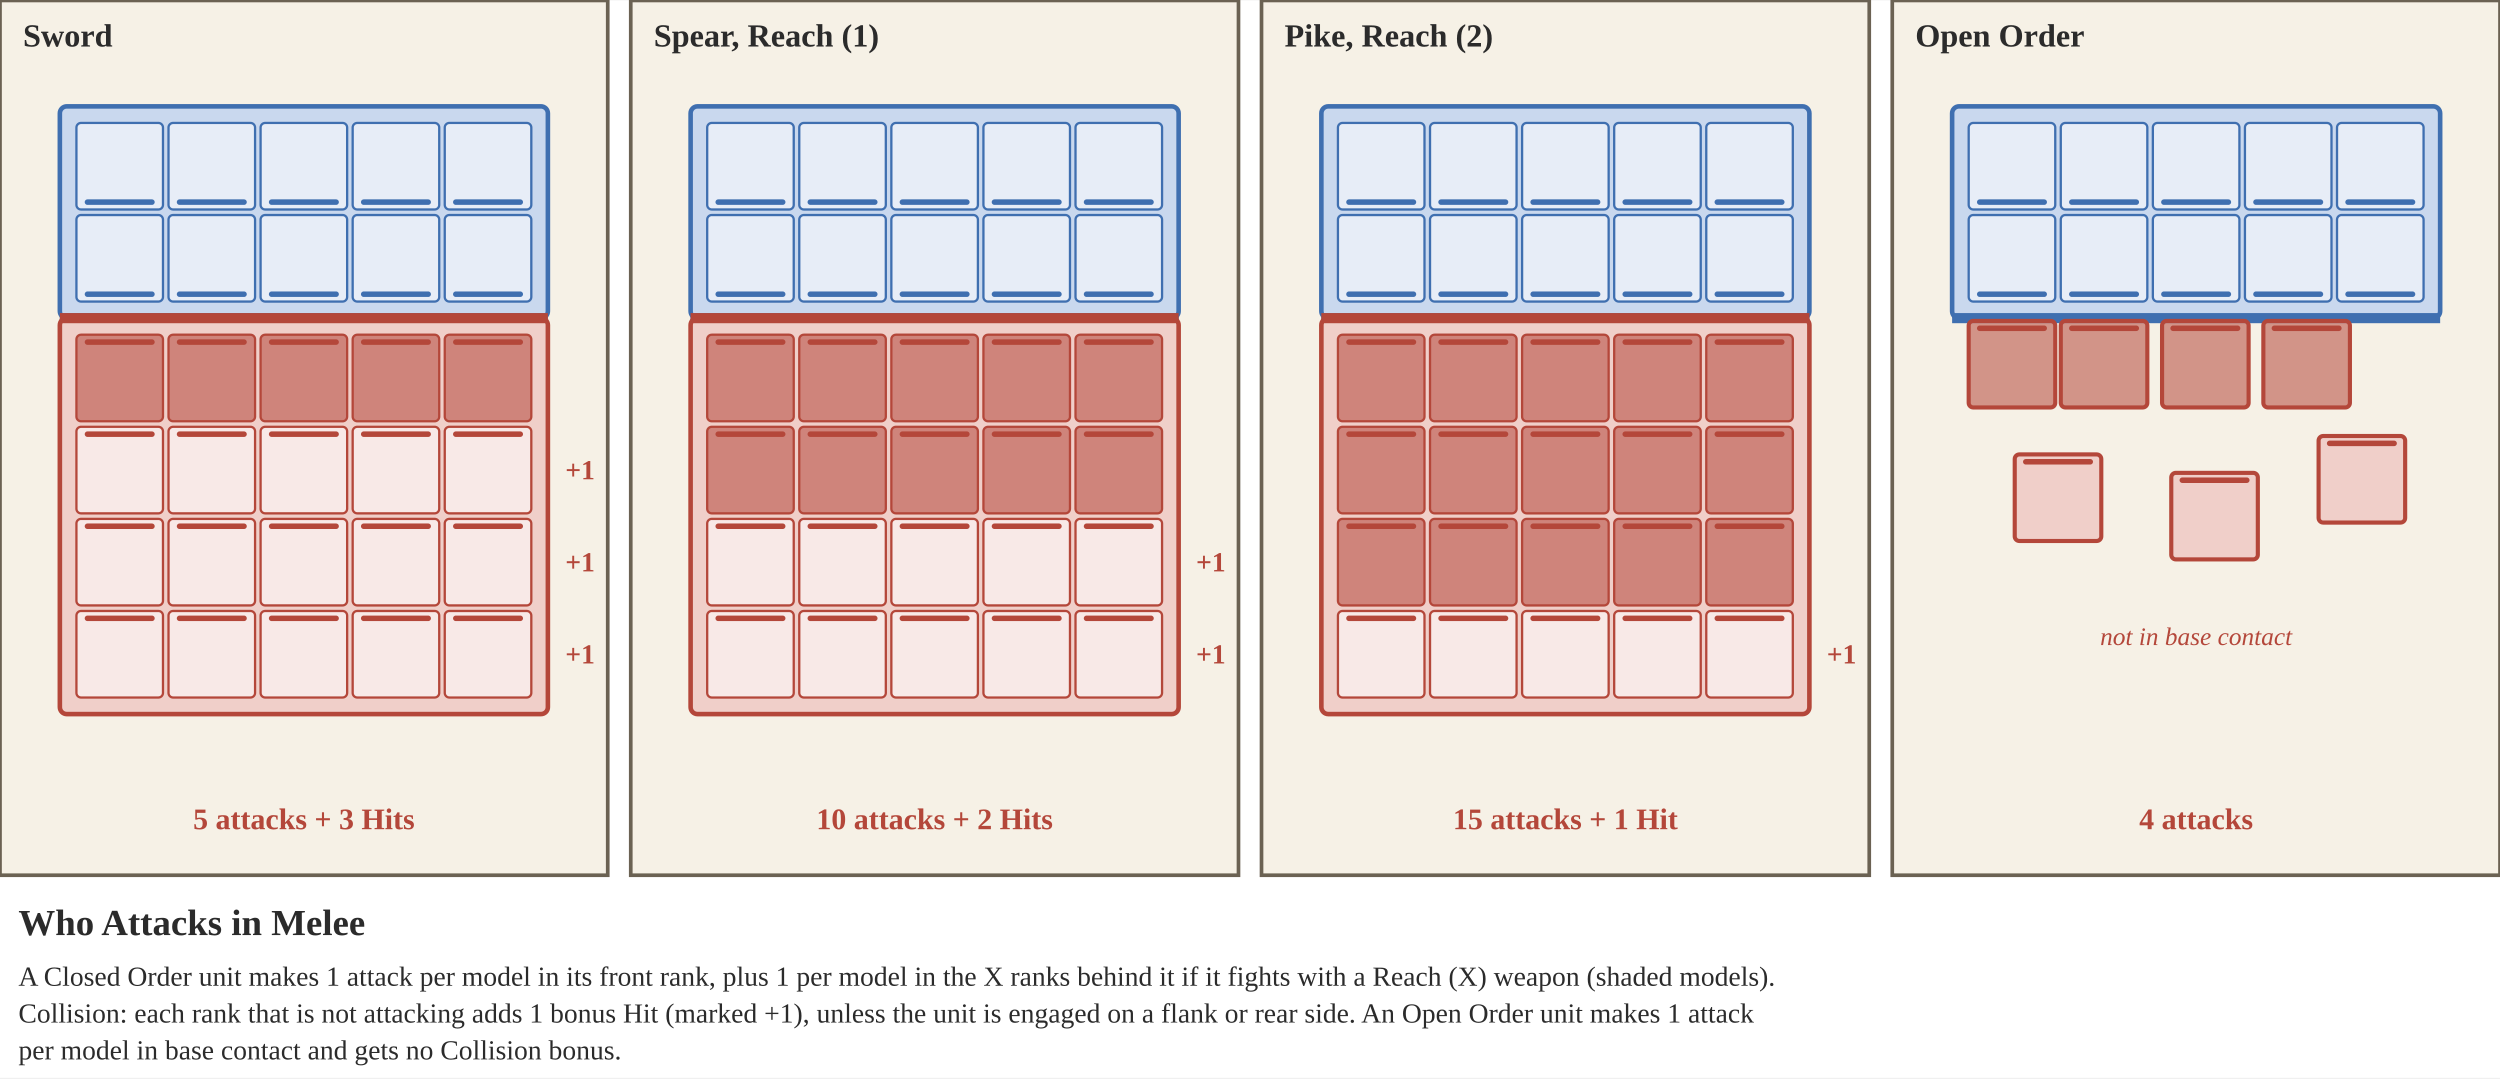
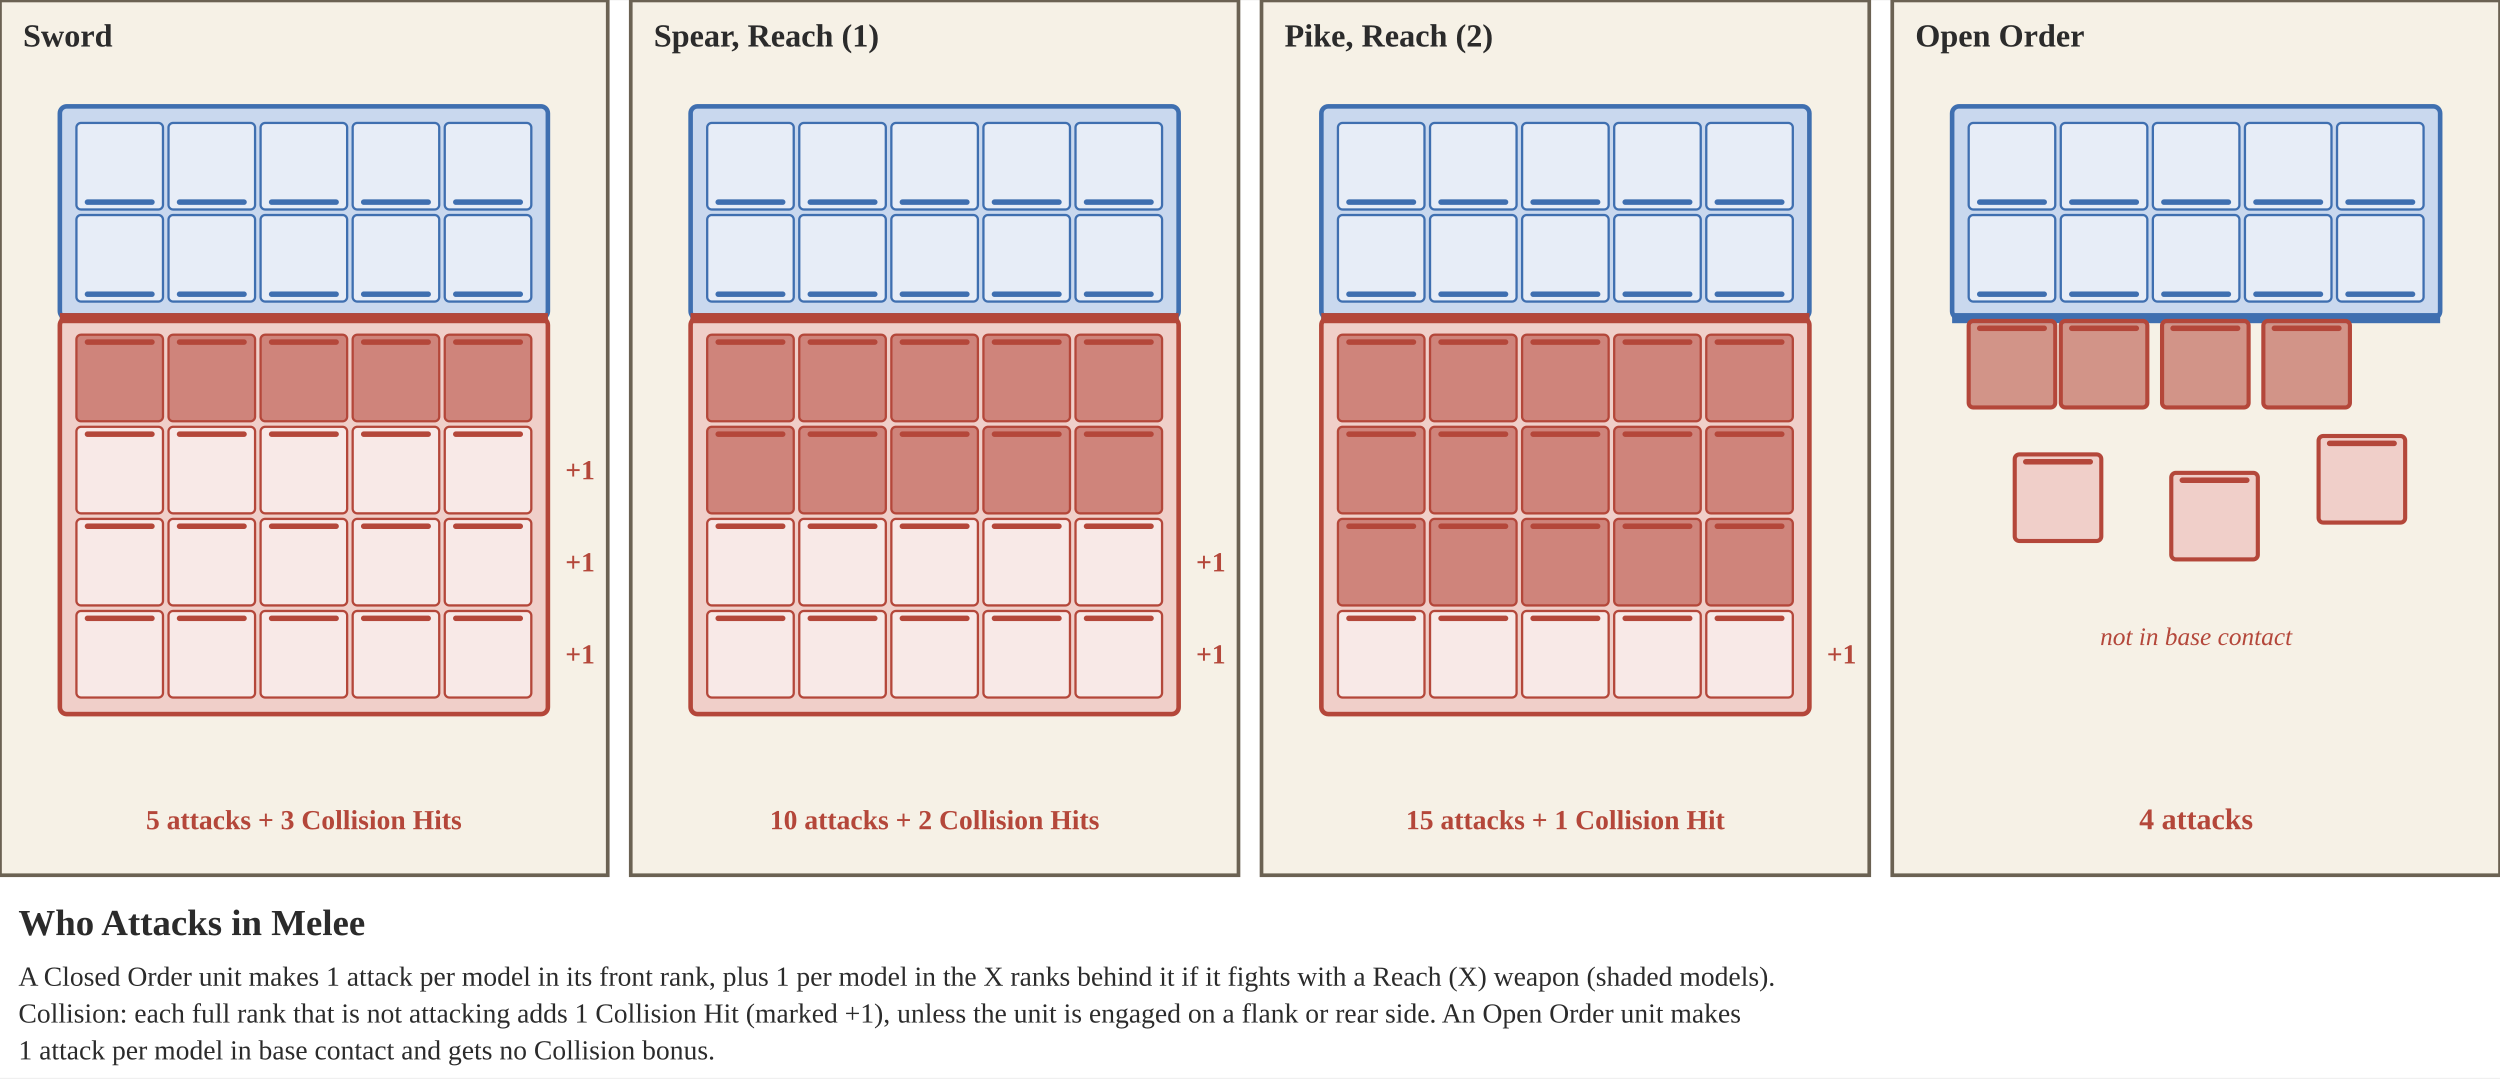
<svg xmlns="http://www.w3.org/2000/svg" viewBox="0 0 543 234" width="1303" height="562" font-family="Georgia, 'Times New Roman', serif">
  <defs />
  <rect width="543" height="234" fill="#fff" />
  <rect x="0" y="0" width="132" height="190" fill="#f6f1e6" stroke="#6b6253" stroke-width="0.8" />
  <text x="5.0" y="10.0" font-size="7" fill="#2b2b2b" text-anchor="start" font-weight="bold">Sword</text>
  <g transform="translate(66.0,46.0) rotate(180.0)">
    <rect x="-53.0" y="-23.0" width="106" height="46" rx="1.5" fill="#c9d8ee" stroke="#3f6fb0" stroke-width="1" />
    <rect x="-49.4" y="-19.4" width="18.8" height="18.8" rx="1" fill="#fff" fill-opacity="0.55" stroke="#3f6fb0" stroke-width="0.5" />
    <line x1="-47.0" y1="-17.8" x2="-33.0" y2="-17.8" stroke="#3f6fb0" stroke-width="1.2" stroke-linecap="round" />
    <rect x="-29.4" y="-19.4" width="18.8" height="18.8" rx="1" fill="#fff" fill-opacity="0.55" stroke="#3f6fb0" stroke-width="0.5" />
    <line x1="-27.0" y1="-17.8" x2="-13.0" y2="-17.8" stroke="#3f6fb0" stroke-width="1.2" stroke-linecap="round" />
    <rect x="-9.4" y="-19.4" width="18.8" height="18.8" rx="1" fill="#fff" fill-opacity="0.55" stroke="#3f6fb0" stroke-width="0.5" />
    <line x1="-7.0" y1="-17.8" x2="7.0" y2="-17.8" stroke="#3f6fb0" stroke-width="1.2" stroke-linecap="round" />
    <rect x="10.6" y="-19.4" width="18.8" height="18.8" rx="1" fill="#fff" fill-opacity="0.55" stroke="#3f6fb0" stroke-width="0.5" />
    <line x1="13.0" y1="-17.8" x2="27.0" y2="-17.8" stroke="#3f6fb0" stroke-width="1.2" stroke-linecap="round" />
    <rect x="30.6" y="-19.4" width="18.8" height="18.8" rx="1" fill="#fff" fill-opacity="0.55" stroke="#3f6fb0" stroke-width="0.5" />
    <line x1="33.0" y1="-17.8" x2="47.0" y2="-17.8" stroke="#3f6fb0" stroke-width="1.2" stroke-linecap="round" />
    <rect x="-49.4" y="0.6" width="18.8" height="18.8" rx="1" fill="#fff" fill-opacity="0.55" stroke="#3f6fb0" stroke-width="0.5" />
    <line x1="-47.0" y1="2.2" x2="-33.0" y2="2.2" stroke="#3f6fb0" stroke-width="1.2" stroke-linecap="round" />
    <rect x="-29.4" y="0.6" width="18.8" height="18.8" rx="1" fill="#fff" fill-opacity="0.55" stroke="#3f6fb0" stroke-width="0.5" />
    <line x1="-27.0" y1="2.2" x2="-13.0" y2="2.2" stroke="#3f6fb0" stroke-width="1.2" stroke-linecap="round" />
    <rect x="-9.4" y="0.6" width="18.8" height="18.8" rx="1" fill="#fff" fill-opacity="0.55" stroke="#3f6fb0" stroke-width="0.5" />
    <line x1="-7.0" y1="2.2" x2="7.0" y2="2.2" stroke="#3f6fb0" stroke-width="1.2" stroke-linecap="round" />
    <rect x="10.6" y="0.6" width="18.8" height="18.8" rx="1" fill="#fff" fill-opacity="0.55" stroke="#3f6fb0" stroke-width="0.5" />
    <line x1="13.0" y1="2.2" x2="27.0" y2="2.2" stroke="#3f6fb0" stroke-width="1.2" stroke-linecap="round" />
    <rect x="30.6" y="0.6" width="18.8" height="18.8" rx="1" fill="#fff" fill-opacity="0.55" stroke="#3f6fb0" stroke-width="0.5" />
    <line x1="33.0" y1="2.2" x2="47.0" y2="2.2" stroke="#3f6fb0" stroke-width="1.2" stroke-linecap="round" />
    <line x1="-53.0" y1="-23.0" x2="53.0" y2="-23.0" stroke="#3f6fb0" stroke-width="2.2" />
  </g>
  <g transform="translate(66.0,112.0) rotate(0.0)">
    <rect x="-53.0" y="-43.0" width="106" height="86" rx="1.5" fill="#f0cfc9" stroke="#b4473a" stroke-width="1" />
    <rect x="-49.4" y="-39.4" width="18.8" height="18.8" rx="1" fill="#b4473a" fill-opacity="0.55" stroke="#b4473a" stroke-width="0.5" />
    <line x1="-47.0" y1="-37.8" x2="-33.0" y2="-37.8" stroke="#b4473a" stroke-width="1.2" stroke-linecap="round" />
    <rect x="-29.4" y="-39.4" width="18.8" height="18.8" rx="1" fill="#b4473a" fill-opacity="0.55" stroke="#b4473a" stroke-width="0.5" />
    <line x1="-27.0" y1="-37.8" x2="-13.0" y2="-37.8" stroke="#b4473a" stroke-width="1.2" stroke-linecap="round" />
    <rect x="-9.4" y="-39.4" width="18.8" height="18.8" rx="1" fill="#b4473a" fill-opacity="0.55" stroke="#b4473a" stroke-width="0.5" />
    <line x1="-7.0" y1="-37.8" x2="7.0" y2="-37.8" stroke="#b4473a" stroke-width="1.2" stroke-linecap="round" />
    <rect x="10.6" y="-39.4" width="18.8" height="18.8" rx="1" fill="#b4473a" fill-opacity="0.55" stroke="#b4473a" stroke-width="0.5" />
    <line x1="13.0" y1="-37.8" x2="27.0" y2="-37.8" stroke="#b4473a" stroke-width="1.2" stroke-linecap="round" />
    <rect x="30.6" y="-39.4" width="18.8" height="18.8" rx="1" fill="#b4473a" fill-opacity="0.55" stroke="#b4473a" stroke-width="0.5" />
    <line x1="33.0" y1="-37.8" x2="47.0" y2="-37.8" stroke="#b4473a" stroke-width="1.2" stroke-linecap="round" />
    <rect x="-49.4" y="-19.4" width="18.8" height="18.8" rx="1" fill="#fff" fill-opacity="0.55" stroke="#b4473a" stroke-width="0.5" />
    <line x1="-47.0" y1="-17.8" x2="-33.0" y2="-17.8" stroke="#b4473a" stroke-width="1.2" stroke-linecap="round" />
    <rect x="-29.4" y="-19.4" width="18.8" height="18.8" rx="1" fill="#fff" fill-opacity="0.55" stroke="#b4473a" stroke-width="0.5" />
    <line x1="-27.0" y1="-17.8" x2="-13.0" y2="-17.8" stroke="#b4473a" stroke-width="1.2" stroke-linecap="round" />
    <rect x="-9.4" y="-19.4" width="18.8" height="18.8" rx="1" fill="#fff" fill-opacity="0.55" stroke="#b4473a" stroke-width="0.5" />
    <line x1="-7.0" y1="-17.8" x2="7.0" y2="-17.8" stroke="#b4473a" stroke-width="1.2" stroke-linecap="round" />
    <rect x="10.6" y="-19.4" width="18.8" height="18.8" rx="1" fill="#fff" fill-opacity="0.55" stroke="#b4473a" stroke-width="0.5" />
    <line x1="13.0" y1="-17.8" x2="27.0" y2="-17.8" stroke="#b4473a" stroke-width="1.2" stroke-linecap="round" />
    <rect x="30.6" y="-19.4" width="18.8" height="18.8" rx="1" fill="#fff" fill-opacity="0.55" stroke="#b4473a" stroke-width="0.5" />
    <line x1="33.0" y1="-17.8" x2="47.0" y2="-17.8" stroke="#b4473a" stroke-width="1.2" stroke-linecap="round" />
    <rect x="-49.4" y="0.6" width="18.8" height="18.8" rx="1" fill="#fff" fill-opacity="0.55" stroke="#b4473a" stroke-width="0.5" />
    <line x1="-47.0" y1="2.2" x2="-33.0" y2="2.2" stroke="#b4473a" stroke-width="1.2" stroke-linecap="round" />
    <rect x="-29.4" y="0.6" width="18.8" height="18.8" rx="1" fill="#fff" fill-opacity="0.55" stroke="#b4473a" stroke-width="0.5" />
    <line x1="-27.0" y1="2.2" x2="-13.0" y2="2.2" stroke="#b4473a" stroke-width="1.2" stroke-linecap="round" />
    <rect x="-9.4" y="0.6" width="18.8" height="18.8" rx="1" fill="#fff" fill-opacity="0.55" stroke="#b4473a" stroke-width="0.5" />
    <line x1="-7.0" y1="2.2" x2="7.0" y2="2.2" stroke="#b4473a" stroke-width="1.2" stroke-linecap="round" />
    <rect x="10.6" y="0.6" width="18.8" height="18.8" rx="1" fill="#fff" fill-opacity="0.55" stroke="#b4473a" stroke-width="0.5" />
    <line x1="13.0" y1="2.2" x2="27.0" y2="2.2" stroke="#b4473a" stroke-width="1.2" stroke-linecap="round" />
    <rect x="30.6" y="0.6" width="18.8" height="18.8" rx="1" fill="#fff" fill-opacity="0.55" stroke="#b4473a" stroke-width="0.5" />
    <line x1="33.0" y1="2.2" x2="47.0" y2="2.2" stroke="#b4473a" stroke-width="1.2" stroke-linecap="round" />
    <rect x="-49.4" y="20.6" width="18.8" height="18.8" rx="1" fill="#fff" fill-opacity="0.55" stroke="#b4473a" stroke-width="0.5" />
    <line x1="-47.0" y1="22.2" x2="-33.0" y2="22.2" stroke="#b4473a" stroke-width="1.2" stroke-linecap="round" />
    <rect x="-29.4" y="20.6" width="18.8" height="18.8" rx="1" fill="#fff" fill-opacity="0.55" stroke="#b4473a" stroke-width="0.5" />
    <line x1="-27.0" y1="22.2" x2="-13.0" y2="22.2" stroke="#b4473a" stroke-width="1.2" stroke-linecap="round" />
    <rect x="-9.4" y="20.6" width="18.8" height="18.8" rx="1" fill="#fff" fill-opacity="0.55" stroke="#b4473a" stroke-width="0.5" />
    <line x1="-7.0" y1="22.2" x2="7.0" y2="22.2" stroke="#b4473a" stroke-width="1.2" stroke-linecap="round" />
    <rect x="10.6" y="20.6" width="18.8" height="18.8" rx="1" fill="#fff" fill-opacity="0.55" stroke="#b4473a" stroke-width="0.5" />
    <line x1="13.0" y1="22.2" x2="27.0" y2="22.2" stroke="#b4473a" stroke-width="1.2" stroke-linecap="round" />
    <rect x="30.6" y="20.6" width="18.8" height="18.8" rx="1" fill="#fff" fill-opacity="0.55" stroke="#b4473a" stroke-width="0.5" />
    <line x1="33.0" y1="22.2" x2="47.0" y2="22.2" stroke="#b4473a" stroke-width="1.2" stroke-linecap="round" />
    <line x1="-53.0" y1="-43.0" x2="53.0" y2="-43.0" stroke="#b4473a" stroke-width="2.2" />
  </g>
  <text x="126.0" y="104.0" font-size="6" fill="#b4473a" text-anchor="middle" font-weight="bold">+1</text>
  <text x="126.0" y="124.0" font-size="6" fill="#b4473a" text-anchor="middle" font-weight="bold">+1</text>
  <text x="126.0" y="144.0" font-size="6" fill="#b4473a" text-anchor="middle" font-weight="bold">+1</text>
-   <text x="66.0" y="180.0" font-size="6.5" fill="#b4473a" text-anchor="middle" font-weight="bold">5 attacks + 3 Hits</text>
+   <text x="66.0" y="180.0" font-size="6" fill="#b4473a" text-anchor="middle" font-weight="bold">5 attacks + 3 Collision Hits</text>
  <rect x="137" y="0" width="132" height="190" fill="#f6f1e6" stroke="#6b6253" stroke-width="0.8" />
  <text x="142.0" y="10.0" font-size="7" fill="#2b2b2b" text-anchor="start" font-weight="bold">Spear, Reach (1)</text>
  <g transform="translate(203.0,46.0) rotate(180.0)">
    <rect x="-53.0" y="-23.0" width="106" height="46" rx="1.5" fill="#c9d8ee" stroke="#3f6fb0" stroke-width="1" />
    <rect x="-49.4" y="-19.4" width="18.8" height="18.8" rx="1" fill="#fff" fill-opacity="0.55" stroke="#3f6fb0" stroke-width="0.5" />
    <line x1="-47.0" y1="-17.8" x2="-33.0" y2="-17.8" stroke="#3f6fb0" stroke-width="1.2" stroke-linecap="round" />
    <rect x="-29.4" y="-19.4" width="18.8" height="18.8" rx="1" fill="#fff" fill-opacity="0.55" stroke="#3f6fb0" stroke-width="0.5" />
    <line x1="-27.0" y1="-17.8" x2="-13.0" y2="-17.8" stroke="#3f6fb0" stroke-width="1.2" stroke-linecap="round" />
    <rect x="-9.4" y="-19.4" width="18.8" height="18.8" rx="1" fill="#fff" fill-opacity="0.55" stroke="#3f6fb0" stroke-width="0.5" />
    <line x1="-7.0" y1="-17.8" x2="7.0" y2="-17.8" stroke="#3f6fb0" stroke-width="1.2" stroke-linecap="round" />
    <rect x="10.6" y="-19.4" width="18.8" height="18.8" rx="1" fill="#fff" fill-opacity="0.55" stroke="#3f6fb0" stroke-width="0.5" />
    <line x1="13.0" y1="-17.8" x2="27.0" y2="-17.8" stroke="#3f6fb0" stroke-width="1.2" stroke-linecap="round" />
    <rect x="30.6" y="-19.4" width="18.8" height="18.8" rx="1" fill="#fff" fill-opacity="0.55" stroke="#3f6fb0" stroke-width="0.5" />
    <line x1="33.0" y1="-17.8" x2="47.0" y2="-17.8" stroke="#3f6fb0" stroke-width="1.2" stroke-linecap="round" />
    <rect x="-49.4" y="0.6" width="18.8" height="18.8" rx="1" fill="#fff" fill-opacity="0.55" stroke="#3f6fb0" stroke-width="0.5" />
    <line x1="-47.0" y1="2.2" x2="-33.0" y2="2.2" stroke="#3f6fb0" stroke-width="1.2" stroke-linecap="round" />
    <rect x="-29.4" y="0.6" width="18.8" height="18.8" rx="1" fill="#fff" fill-opacity="0.55" stroke="#3f6fb0" stroke-width="0.5" />
    <line x1="-27.0" y1="2.2" x2="-13.0" y2="2.2" stroke="#3f6fb0" stroke-width="1.2" stroke-linecap="round" />
    <rect x="-9.4" y="0.6" width="18.8" height="18.8" rx="1" fill="#fff" fill-opacity="0.55" stroke="#3f6fb0" stroke-width="0.5" />
    <line x1="-7.0" y1="2.2" x2="7.0" y2="2.2" stroke="#3f6fb0" stroke-width="1.2" stroke-linecap="round" />
    <rect x="10.6" y="0.6" width="18.8" height="18.8" rx="1" fill="#fff" fill-opacity="0.55" stroke="#3f6fb0" stroke-width="0.5" />
    <line x1="13.0" y1="2.2" x2="27.0" y2="2.2" stroke="#3f6fb0" stroke-width="1.2" stroke-linecap="round" />
    <rect x="30.6" y="0.6" width="18.8" height="18.8" rx="1" fill="#fff" fill-opacity="0.55" stroke="#3f6fb0" stroke-width="0.5" />
    <line x1="33.0" y1="2.2" x2="47.0" y2="2.2" stroke="#3f6fb0" stroke-width="1.2" stroke-linecap="round" />
    <line x1="-53.0" y1="-23.0" x2="53.0" y2="-23.0" stroke="#3f6fb0" stroke-width="2.2" />
  </g>
  <g transform="translate(203.0,112.0) rotate(0.0)">
    <rect x="-53.0" y="-43.0" width="106" height="86" rx="1.5" fill="#f0cfc9" stroke="#b4473a" stroke-width="1" />
    <rect x="-49.4" y="-39.4" width="18.8" height="18.8" rx="1" fill="#b4473a" fill-opacity="0.55" stroke="#b4473a" stroke-width="0.5" />
    <line x1="-47.0" y1="-37.8" x2="-33.0" y2="-37.8" stroke="#b4473a" stroke-width="1.2" stroke-linecap="round" />
    <rect x="-29.4" y="-39.4" width="18.8" height="18.8" rx="1" fill="#b4473a" fill-opacity="0.55" stroke="#b4473a" stroke-width="0.5" />
    <line x1="-27.0" y1="-37.8" x2="-13.0" y2="-37.8" stroke="#b4473a" stroke-width="1.2" stroke-linecap="round" />
    <rect x="-9.4" y="-39.4" width="18.8" height="18.8" rx="1" fill="#b4473a" fill-opacity="0.55" stroke="#b4473a" stroke-width="0.5" />
    <line x1="-7.0" y1="-37.8" x2="7.0" y2="-37.8" stroke="#b4473a" stroke-width="1.2" stroke-linecap="round" />
    <rect x="10.6" y="-39.4" width="18.8" height="18.8" rx="1" fill="#b4473a" fill-opacity="0.55" stroke="#b4473a" stroke-width="0.5" />
    <line x1="13.0" y1="-37.8" x2="27.0" y2="-37.8" stroke="#b4473a" stroke-width="1.2" stroke-linecap="round" />
    <rect x="30.6" y="-39.4" width="18.8" height="18.8" rx="1" fill="#b4473a" fill-opacity="0.55" stroke="#b4473a" stroke-width="0.5" />
    <line x1="33.0" y1="-37.8" x2="47.0" y2="-37.8" stroke="#b4473a" stroke-width="1.2" stroke-linecap="round" />
    <rect x="-49.4" y="-19.4" width="18.8" height="18.8" rx="1" fill="#b4473a" fill-opacity="0.55" stroke="#b4473a" stroke-width="0.5" />
    <line x1="-47.0" y1="-17.8" x2="-33.0" y2="-17.8" stroke="#b4473a" stroke-width="1.2" stroke-linecap="round" />
    <rect x="-29.4" y="-19.4" width="18.8" height="18.8" rx="1" fill="#b4473a" fill-opacity="0.55" stroke="#b4473a" stroke-width="0.5" />
    <line x1="-27.0" y1="-17.8" x2="-13.0" y2="-17.8" stroke="#b4473a" stroke-width="1.2" stroke-linecap="round" />
    <rect x="-9.4" y="-19.4" width="18.8" height="18.8" rx="1" fill="#b4473a" fill-opacity="0.55" stroke="#b4473a" stroke-width="0.5" />
    <line x1="-7.0" y1="-17.8" x2="7.0" y2="-17.8" stroke="#b4473a" stroke-width="1.2" stroke-linecap="round" />
    <rect x="10.6" y="-19.4" width="18.8" height="18.8" rx="1" fill="#b4473a" fill-opacity="0.55" stroke="#b4473a" stroke-width="0.5" />
    <line x1="13.0" y1="-17.8" x2="27.0" y2="-17.8" stroke="#b4473a" stroke-width="1.2" stroke-linecap="round" />
    <rect x="30.6" y="-19.4" width="18.8" height="18.8" rx="1" fill="#b4473a" fill-opacity="0.55" stroke="#b4473a" stroke-width="0.5" />
    <line x1="33.0" y1="-17.8" x2="47.0" y2="-17.8" stroke="#b4473a" stroke-width="1.2" stroke-linecap="round" />
    <rect x="-49.4" y="0.6" width="18.8" height="18.8" rx="1" fill="#fff" fill-opacity="0.55" stroke="#b4473a" stroke-width="0.5" />
    <line x1="-47.0" y1="2.2" x2="-33.0" y2="2.2" stroke="#b4473a" stroke-width="1.2" stroke-linecap="round" />
    <rect x="-29.4" y="0.6" width="18.8" height="18.8" rx="1" fill="#fff" fill-opacity="0.55" stroke="#b4473a" stroke-width="0.5" />
    <line x1="-27.0" y1="2.2" x2="-13.0" y2="2.2" stroke="#b4473a" stroke-width="1.2" stroke-linecap="round" />
    <rect x="-9.4" y="0.6" width="18.8" height="18.8" rx="1" fill="#fff" fill-opacity="0.55" stroke="#b4473a" stroke-width="0.5" />
    <line x1="-7.0" y1="2.2" x2="7.0" y2="2.2" stroke="#b4473a" stroke-width="1.2" stroke-linecap="round" />
    <rect x="10.6" y="0.6" width="18.8" height="18.8" rx="1" fill="#fff" fill-opacity="0.55" stroke="#b4473a" stroke-width="0.5" />
    <line x1="13.0" y1="2.2" x2="27.0" y2="2.2" stroke="#b4473a" stroke-width="1.2" stroke-linecap="round" />
    <rect x="30.6" y="0.6" width="18.8" height="18.8" rx="1" fill="#fff" fill-opacity="0.55" stroke="#b4473a" stroke-width="0.5" />
    <line x1="33.0" y1="2.2" x2="47.0" y2="2.2" stroke="#b4473a" stroke-width="1.2" stroke-linecap="round" />
    <rect x="-49.4" y="20.6" width="18.8" height="18.8" rx="1" fill="#fff" fill-opacity="0.55" stroke="#b4473a" stroke-width="0.5" />
    <line x1="-47.0" y1="22.2" x2="-33.0" y2="22.2" stroke="#b4473a" stroke-width="1.2" stroke-linecap="round" />
    <rect x="-29.4" y="20.6" width="18.8" height="18.8" rx="1" fill="#fff" fill-opacity="0.55" stroke="#b4473a" stroke-width="0.5" />
    <line x1="-27.0" y1="22.2" x2="-13.0" y2="22.2" stroke="#b4473a" stroke-width="1.2" stroke-linecap="round" />
    <rect x="-9.4" y="20.6" width="18.8" height="18.8" rx="1" fill="#fff" fill-opacity="0.55" stroke="#b4473a" stroke-width="0.5" />
    <line x1="-7.0" y1="22.2" x2="7.0" y2="22.2" stroke="#b4473a" stroke-width="1.2" stroke-linecap="round" />
    <rect x="10.6" y="20.6" width="18.8" height="18.8" rx="1" fill="#fff" fill-opacity="0.55" stroke="#b4473a" stroke-width="0.5" />
    <line x1="13.0" y1="22.2" x2="27.0" y2="22.2" stroke="#b4473a" stroke-width="1.2" stroke-linecap="round" />
    <rect x="30.6" y="20.6" width="18.8" height="18.8" rx="1" fill="#fff" fill-opacity="0.55" stroke="#b4473a" stroke-width="0.5" />
    <line x1="33.0" y1="22.2" x2="47.0" y2="22.2" stroke="#b4473a" stroke-width="1.2" stroke-linecap="round" />
    <line x1="-53.0" y1="-43.0" x2="53.0" y2="-43.0" stroke="#b4473a" stroke-width="2.2" />
  </g>
  <text x="263.0" y="124.0" font-size="6" fill="#b4473a" text-anchor="middle" font-weight="bold">+1</text>
  <text x="263.0" y="144.0" font-size="6" fill="#b4473a" text-anchor="middle" font-weight="bold">+1</text>
-   <text x="203.0" y="180.0" font-size="6.5" fill="#b4473a" text-anchor="middle" font-weight="bold">10 attacks + 2 Hits</text>
+   <text x="203.0" y="180.0" font-size="6" fill="#b4473a" text-anchor="middle" font-weight="bold">10 attacks + 2 Collision Hits</text>
  <rect x="274" y="0" width="132" height="190" fill="#f6f1e6" stroke="#6b6253" stroke-width="0.8" />
  <text x="279.0" y="10.0" font-size="7" fill="#2b2b2b" text-anchor="start" font-weight="bold">Pike, Reach (2)</text>
  <g transform="translate(340.0,46.0) rotate(180.0)">
    <rect x="-53.0" y="-23.0" width="106" height="46" rx="1.5" fill="#c9d8ee" stroke="#3f6fb0" stroke-width="1" />
    <rect x="-49.4" y="-19.4" width="18.8" height="18.8" rx="1" fill="#fff" fill-opacity="0.55" stroke="#3f6fb0" stroke-width="0.5" />
    <line x1="-47.0" y1="-17.8" x2="-33.0" y2="-17.8" stroke="#3f6fb0" stroke-width="1.2" stroke-linecap="round" />
    <rect x="-29.4" y="-19.4" width="18.8" height="18.8" rx="1" fill="#fff" fill-opacity="0.55" stroke="#3f6fb0" stroke-width="0.5" />
    <line x1="-27.0" y1="-17.8" x2="-13.0" y2="-17.8" stroke="#3f6fb0" stroke-width="1.2" stroke-linecap="round" />
    <rect x="-9.4" y="-19.4" width="18.8" height="18.8" rx="1" fill="#fff" fill-opacity="0.55" stroke="#3f6fb0" stroke-width="0.5" />
    <line x1="-7.0" y1="-17.8" x2="7.0" y2="-17.8" stroke="#3f6fb0" stroke-width="1.2" stroke-linecap="round" />
    <rect x="10.6" y="-19.4" width="18.8" height="18.8" rx="1" fill="#fff" fill-opacity="0.55" stroke="#3f6fb0" stroke-width="0.5" />
    <line x1="13.0" y1="-17.8" x2="27.0" y2="-17.8" stroke="#3f6fb0" stroke-width="1.2" stroke-linecap="round" />
    <rect x="30.6" y="-19.4" width="18.8" height="18.8" rx="1" fill="#fff" fill-opacity="0.55" stroke="#3f6fb0" stroke-width="0.5" />
    <line x1="33.0" y1="-17.8" x2="47.0" y2="-17.8" stroke="#3f6fb0" stroke-width="1.2" stroke-linecap="round" />
    <rect x="-49.4" y="0.6" width="18.8" height="18.8" rx="1" fill="#fff" fill-opacity="0.55" stroke="#3f6fb0" stroke-width="0.5" />
    <line x1="-47.0" y1="2.2" x2="-33.0" y2="2.2" stroke="#3f6fb0" stroke-width="1.2" stroke-linecap="round" />
    <rect x="-29.4" y="0.6" width="18.8" height="18.8" rx="1" fill="#fff" fill-opacity="0.55" stroke="#3f6fb0" stroke-width="0.5" />
    <line x1="-27.0" y1="2.2" x2="-13.0" y2="2.2" stroke="#3f6fb0" stroke-width="1.2" stroke-linecap="round" />
    <rect x="-9.4" y="0.6" width="18.8" height="18.8" rx="1" fill="#fff" fill-opacity="0.55" stroke="#3f6fb0" stroke-width="0.5" />
    <line x1="-7.0" y1="2.2" x2="7.0" y2="2.2" stroke="#3f6fb0" stroke-width="1.2" stroke-linecap="round" />
    <rect x="10.6" y="0.6" width="18.8" height="18.8" rx="1" fill="#fff" fill-opacity="0.55" stroke="#3f6fb0" stroke-width="0.5" />
    <line x1="13.0" y1="2.2" x2="27.0" y2="2.2" stroke="#3f6fb0" stroke-width="1.2" stroke-linecap="round" />
    <rect x="30.6" y="0.6" width="18.8" height="18.8" rx="1" fill="#fff" fill-opacity="0.55" stroke="#3f6fb0" stroke-width="0.5" />
    <line x1="33.0" y1="2.2" x2="47.0" y2="2.2" stroke="#3f6fb0" stroke-width="1.2" stroke-linecap="round" />
    <line x1="-53.0" y1="-23.0" x2="53.0" y2="-23.0" stroke="#3f6fb0" stroke-width="2.2" />
  </g>
  <g transform="translate(340.0,112.0) rotate(0.0)">
    <rect x="-53.0" y="-43.0" width="106" height="86" rx="1.5" fill="#f0cfc9" stroke="#b4473a" stroke-width="1" />
    <rect x="-49.4" y="-39.4" width="18.8" height="18.8" rx="1" fill="#b4473a" fill-opacity="0.55" stroke="#b4473a" stroke-width="0.5" />
    <line x1="-47.0" y1="-37.8" x2="-33.0" y2="-37.8" stroke="#b4473a" stroke-width="1.2" stroke-linecap="round" />
    <rect x="-29.4" y="-39.4" width="18.8" height="18.8" rx="1" fill="#b4473a" fill-opacity="0.55" stroke="#b4473a" stroke-width="0.5" />
    <line x1="-27.0" y1="-37.8" x2="-13.0" y2="-37.8" stroke="#b4473a" stroke-width="1.2" stroke-linecap="round" />
    <rect x="-9.4" y="-39.4" width="18.8" height="18.8" rx="1" fill="#b4473a" fill-opacity="0.55" stroke="#b4473a" stroke-width="0.5" />
    <line x1="-7.0" y1="-37.8" x2="7.0" y2="-37.8" stroke="#b4473a" stroke-width="1.2" stroke-linecap="round" />
    <rect x="10.6" y="-39.4" width="18.8" height="18.8" rx="1" fill="#b4473a" fill-opacity="0.55" stroke="#b4473a" stroke-width="0.5" />
    <line x1="13.0" y1="-37.8" x2="27.0" y2="-37.8" stroke="#b4473a" stroke-width="1.2" stroke-linecap="round" />
    <rect x="30.6" y="-39.4" width="18.8" height="18.8" rx="1" fill="#b4473a" fill-opacity="0.55" stroke="#b4473a" stroke-width="0.5" />
    <line x1="33.0" y1="-37.8" x2="47.0" y2="-37.8" stroke="#b4473a" stroke-width="1.2" stroke-linecap="round" />
    <rect x="-49.4" y="-19.4" width="18.8" height="18.8" rx="1" fill="#b4473a" fill-opacity="0.55" stroke="#b4473a" stroke-width="0.5" />
    <line x1="-47.0" y1="-17.8" x2="-33.0" y2="-17.8" stroke="#b4473a" stroke-width="1.2" stroke-linecap="round" />
    <rect x="-29.4" y="-19.4" width="18.8" height="18.8" rx="1" fill="#b4473a" fill-opacity="0.55" stroke="#b4473a" stroke-width="0.5" />
    <line x1="-27.0" y1="-17.8" x2="-13.0" y2="-17.8" stroke="#b4473a" stroke-width="1.2" stroke-linecap="round" />
    <rect x="-9.4" y="-19.4" width="18.8" height="18.8" rx="1" fill="#b4473a" fill-opacity="0.55" stroke="#b4473a" stroke-width="0.5" />
    <line x1="-7.0" y1="-17.8" x2="7.0" y2="-17.8" stroke="#b4473a" stroke-width="1.2" stroke-linecap="round" />
    <rect x="10.6" y="-19.4" width="18.8" height="18.8" rx="1" fill="#b4473a" fill-opacity="0.55" stroke="#b4473a" stroke-width="0.5" />
    <line x1="13.0" y1="-17.8" x2="27.0" y2="-17.8" stroke="#b4473a" stroke-width="1.2" stroke-linecap="round" />
    <rect x="30.6" y="-19.4" width="18.8" height="18.8" rx="1" fill="#b4473a" fill-opacity="0.55" stroke="#b4473a" stroke-width="0.5" />
    <line x1="33.0" y1="-17.8" x2="47.0" y2="-17.8" stroke="#b4473a" stroke-width="1.2" stroke-linecap="round" />
    <rect x="-49.4" y="0.6" width="18.8" height="18.8" rx="1" fill="#b4473a" fill-opacity="0.55" stroke="#b4473a" stroke-width="0.5" />
    <line x1="-47.0" y1="2.2" x2="-33.0" y2="2.2" stroke="#b4473a" stroke-width="1.2" stroke-linecap="round" />
    <rect x="-29.4" y="0.6" width="18.8" height="18.8" rx="1" fill="#b4473a" fill-opacity="0.55" stroke="#b4473a" stroke-width="0.5" />
    <line x1="-27.0" y1="2.2" x2="-13.0" y2="2.2" stroke="#b4473a" stroke-width="1.2" stroke-linecap="round" />
    <rect x="-9.4" y="0.6" width="18.8" height="18.8" rx="1" fill="#b4473a" fill-opacity="0.55" stroke="#b4473a" stroke-width="0.5" />
    <line x1="-7.0" y1="2.2" x2="7.0" y2="2.2" stroke="#b4473a" stroke-width="1.2" stroke-linecap="round" />
    <rect x="10.6" y="0.6" width="18.8" height="18.8" rx="1" fill="#b4473a" fill-opacity="0.55" stroke="#b4473a" stroke-width="0.5" />
    <line x1="13.0" y1="2.2" x2="27.0" y2="2.2" stroke="#b4473a" stroke-width="1.2" stroke-linecap="round" />
    <rect x="30.6" y="0.6" width="18.8" height="18.8" rx="1" fill="#b4473a" fill-opacity="0.55" stroke="#b4473a" stroke-width="0.5" />
    <line x1="33.0" y1="2.2" x2="47.0" y2="2.2" stroke="#b4473a" stroke-width="1.2" stroke-linecap="round" />
    <rect x="-49.4" y="20.6" width="18.8" height="18.8" rx="1" fill="#fff" fill-opacity="0.55" stroke="#b4473a" stroke-width="0.5" />
    <line x1="-47.0" y1="22.2" x2="-33.0" y2="22.2" stroke="#b4473a" stroke-width="1.2" stroke-linecap="round" />
    <rect x="-29.4" y="20.6" width="18.8" height="18.8" rx="1" fill="#fff" fill-opacity="0.55" stroke="#b4473a" stroke-width="0.5" />
    <line x1="-27.0" y1="22.2" x2="-13.0" y2="22.2" stroke="#b4473a" stroke-width="1.2" stroke-linecap="round" />
    <rect x="-9.4" y="20.6" width="18.8" height="18.8" rx="1" fill="#fff" fill-opacity="0.55" stroke="#b4473a" stroke-width="0.5" />
    <line x1="-7.0" y1="22.2" x2="7.0" y2="22.2" stroke="#b4473a" stroke-width="1.2" stroke-linecap="round" />
    <rect x="10.6" y="20.6" width="18.8" height="18.8" rx="1" fill="#fff" fill-opacity="0.55" stroke="#b4473a" stroke-width="0.5" />
    <line x1="13.0" y1="22.2" x2="27.0" y2="22.2" stroke="#b4473a" stroke-width="1.2" stroke-linecap="round" />
    <rect x="30.6" y="20.6" width="18.8" height="18.8" rx="1" fill="#fff" fill-opacity="0.55" stroke="#b4473a" stroke-width="0.5" />
    <line x1="33.0" y1="22.2" x2="47.0" y2="22.2" stroke="#b4473a" stroke-width="1.2" stroke-linecap="round" />
    <line x1="-53.0" y1="-43.0" x2="53.0" y2="-43.0" stroke="#b4473a" stroke-width="2.2" />
  </g>
  <text x="400.0" y="144.0" font-size="6" fill="#b4473a" text-anchor="middle" font-weight="bold">+1</text>
-   <text x="340.0" y="180.0" font-size="6.5" fill="#b4473a" text-anchor="middle" font-weight="bold">15 attacks + 1 Hit</text>
+   <text x="340.0" y="180.0" font-size="6" fill="#b4473a" text-anchor="middle" font-weight="bold">15 attacks + 1 Collision Hit</text>
  <rect x="411" y="0" width="132" height="190" fill="#f6f1e6" stroke="#6b6253" stroke-width="0.8" />
  <text x="416.0" y="10.0" font-size="7" fill="#2b2b2b" text-anchor="start" font-weight="bold">Open Order</text>
  <g transform="translate(477.0,46.0) rotate(180.0)">
    <rect x="-53.0" y="-23.0" width="106" height="46" rx="1.5" fill="#c9d8ee" stroke="#3f6fb0" stroke-width="1" />
    <rect x="-49.4" y="-19.4" width="18.8" height="18.8" rx="1" fill="#fff" fill-opacity="0.55" stroke="#3f6fb0" stroke-width="0.5" />
    <line x1="-47.0" y1="-17.8" x2="-33.0" y2="-17.8" stroke="#3f6fb0" stroke-width="1.2" stroke-linecap="round" />
    <rect x="-29.4" y="-19.4" width="18.8" height="18.8" rx="1" fill="#fff" fill-opacity="0.55" stroke="#3f6fb0" stroke-width="0.5" />
    <line x1="-27.0" y1="-17.8" x2="-13.0" y2="-17.8" stroke="#3f6fb0" stroke-width="1.2" stroke-linecap="round" />
    <rect x="-9.4" y="-19.4" width="18.8" height="18.8" rx="1" fill="#fff" fill-opacity="0.55" stroke="#3f6fb0" stroke-width="0.5" />
    <line x1="-7.0" y1="-17.8" x2="7.0" y2="-17.8" stroke="#3f6fb0" stroke-width="1.2" stroke-linecap="round" />
    <rect x="10.6" y="-19.4" width="18.8" height="18.8" rx="1" fill="#fff" fill-opacity="0.55" stroke="#3f6fb0" stroke-width="0.5" />
    <line x1="13.0" y1="-17.8" x2="27.0" y2="-17.8" stroke="#3f6fb0" stroke-width="1.2" stroke-linecap="round" />
    <rect x="30.6" y="-19.4" width="18.8" height="18.8" rx="1" fill="#fff" fill-opacity="0.55" stroke="#3f6fb0" stroke-width="0.5" />
    <line x1="33.0" y1="-17.8" x2="47.0" y2="-17.8" stroke="#3f6fb0" stroke-width="1.2" stroke-linecap="round" />
    <rect x="-49.4" y="0.6" width="18.8" height="18.8" rx="1" fill="#fff" fill-opacity="0.55" stroke="#3f6fb0" stroke-width="0.5" />
    <line x1="-47.0" y1="2.2" x2="-33.0" y2="2.2" stroke="#3f6fb0" stroke-width="1.2" stroke-linecap="round" />
    <rect x="-29.4" y="0.6" width="18.8" height="18.8" rx="1" fill="#fff" fill-opacity="0.55" stroke="#3f6fb0" stroke-width="0.5" />
    <line x1="-27.0" y1="2.2" x2="-13.0" y2="2.2" stroke="#3f6fb0" stroke-width="1.2" stroke-linecap="round" />
    <rect x="-9.4" y="0.6" width="18.8" height="18.8" rx="1" fill="#fff" fill-opacity="0.55" stroke="#3f6fb0" stroke-width="0.5" />
    <line x1="-7.0" y1="2.2" x2="7.0" y2="2.2" stroke="#3f6fb0" stroke-width="1.2" stroke-linecap="round" />
    <rect x="10.6" y="0.6" width="18.8" height="18.8" rx="1" fill="#fff" fill-opacity="0.55" stroke="#3f6fb0" stroke-width="0.5" />
    <line x1="13.0" y1="2.2" x2="27.0" y2="2.2" stroke="#3f6fb0" stroke-width="1.2" stroke-linecap="round" />
    <rect x="30.6" y="0.6" width="18.8" height="18.8" rx="1" fill="#fff" fill-opacity="0.55" stroke="#3f6fb0" stroke-width="0.5" />
    <line x1="33.0" y1="2.2" x2="47.0" y2="2.2" stroke="#3f6fb0" stroke-width="1.2" stroke-linecap="round" />
    <line x1="-53.0" y1="-23.0" x2="53.0" y2="-23.0" stroke="#3f6fb0" stroke-width="2.2" />
  </g>
  <g transform="translate(437.0,79.0) rotate(0.0)">
    <rect x="-9.4" y="-9.4" width="18.8" height="18.8" rx="1" fill="#b4473a" fill-opacity="0.55" stroke="#b4473a" stroke-width="0.9" />
    <line x1="-7.0" y1="-7.8" x2="7.0" y2="-7.8" stroke="#b4473a" stroke-width="1.2" stroke-linecap="round" />
  </g>
  <g transform="translate(457.0,79.0) rotate(0.0)">
    <rect x="-9.4" y="-9.4" width="18.8" height="18.8" rx="1" fill="#b4473a" fill-opacity="0.55" stroke="#b4473a" stroke-width="0.9" />
    <line x1="-7.0" y1="-7.8" x2="7.0" y2="-7.8" stroke="#b4473a" stroke-width="1.2" stroke-linecap="round" />
  </g>
  <g transform="translate(479.0,79.0) rotate(0.0)">
    <rect x="-9.4" y="-9.4" width="18.8" height="18.8" rx="1" fill="#b4473a" fill-opacity="0.55" stroke="#b4473a" stroke-width="0.9" />
    <line x1="-7.0" y1="-7.8" x2="7.0" y2="-7.8" stroke="#b4473a" stroke-width="1.2" stroke-linecap="round" />
  </g>
  <g transform="translate(501.0,79.0) rotate(0.0)">
    <rect x="-9.4" y="-9.4" width="18.8" height="18.8" rx="1" fill="#b4473a" fill-opacity="0.55" stroke="#b4473a" stroke-width="0.9" />
    <line x1="-7.0" y1="-7.8" x2="7.0" y2="-7.8" stroke="#b4473a" stroke-width="1.2" stroke-linecap="round" />
  </g>
  <g transform="translate(447.0,108.0) rotate(0.0)">
    <rect x="-9.4" y="-9.4" width="18.8" height="18.8" rx="1" fill="#f0cfc9" fill-opacity="1" stroke="#b4473a" stroke-width="0.9" />
    <line x1="-7.0" y1="-7.8" x2="7.0" y2="-7.8" stroke="#b4473a" stroke-width="1.2" stroke-linecap="round" />
  </g>
  <g transform="translate(481.0,112.0) rotate(0.0)">
    <rect x="-9.4" y="-9.4" width="18.8" height="18.8" rx="1" fill="#f0cfc9" fill-opacity="1" stroke="#b4473a" stroke-width="0.9" />
    <line x1="-7.0" y1="-7.8" x2="7.0" y2="-7.8" stroke="#b4473a" stroke-width="1.2" stroke-linecap="round" />
  </g>
  <g transform="translate(513.0,104.0) rotate(0.0)">
    <rect x="-9.4" y="-9.4" width="18.8" height="18.8" rx="1" fill="#f0cfc9" fill-opacity="1" stroke="#b4473a" stroke-width="0.9" />
    <line x1="-7.0" y1="-7.8" x2="7.0" y2="-7.8" stroke="#b4473a" stroke-width="1.2" stroke-linecap="round" />
  </g>
  <text x="477.0" y="180.0" font-size="6.5" fill="#b4473a" text-anchor="middle" font-weight="bold">4 attacks</text>
  <text x="477.0" y="140.0" font-size="5.5" fill="#b4473a" text-anchor="middle" font-style="italic">not in base contact</text>
  <text x="4" y="203" font-size="8" font-weight="bold" fill="#2b2b2b">Who Attacks in Melee</text>
  <text x="4" y="214" font-size="6" fill="#2b2b2b">A Closed Order unit makes 1 attack per model in its front rank, plus 1 per model in the X ranks behind it if it fights with a Reach (X) weapon (shaded models).</text>
-   <text x="4" y="222" font-size="6" fill="#2b2b2b">Collision: each rank that is not attacking adds 1 bonus Hit (marked +1), unless the unit is engaged on a flank or rear side. An Open Order unit makes 1 attack</text>
-   <text x="4" y="230" font-size="6" fill="#2b2b2b">per model in base contact and gets no Collision bonus.</text>
+   <text x="4" y="222" font-size="6" fill="#2b2b2b">Collision: each full rank that is not attacking adds 1 Collision Hit (marked +1), unless the unit is engaged on a flank or rear side. An Open Order unit makes</text>
+   <text x="4" y="230" font-size="6" fill="#2b2b2b">1 attack per model in base contact and gets no Collision bonus.</text>
</svg>
